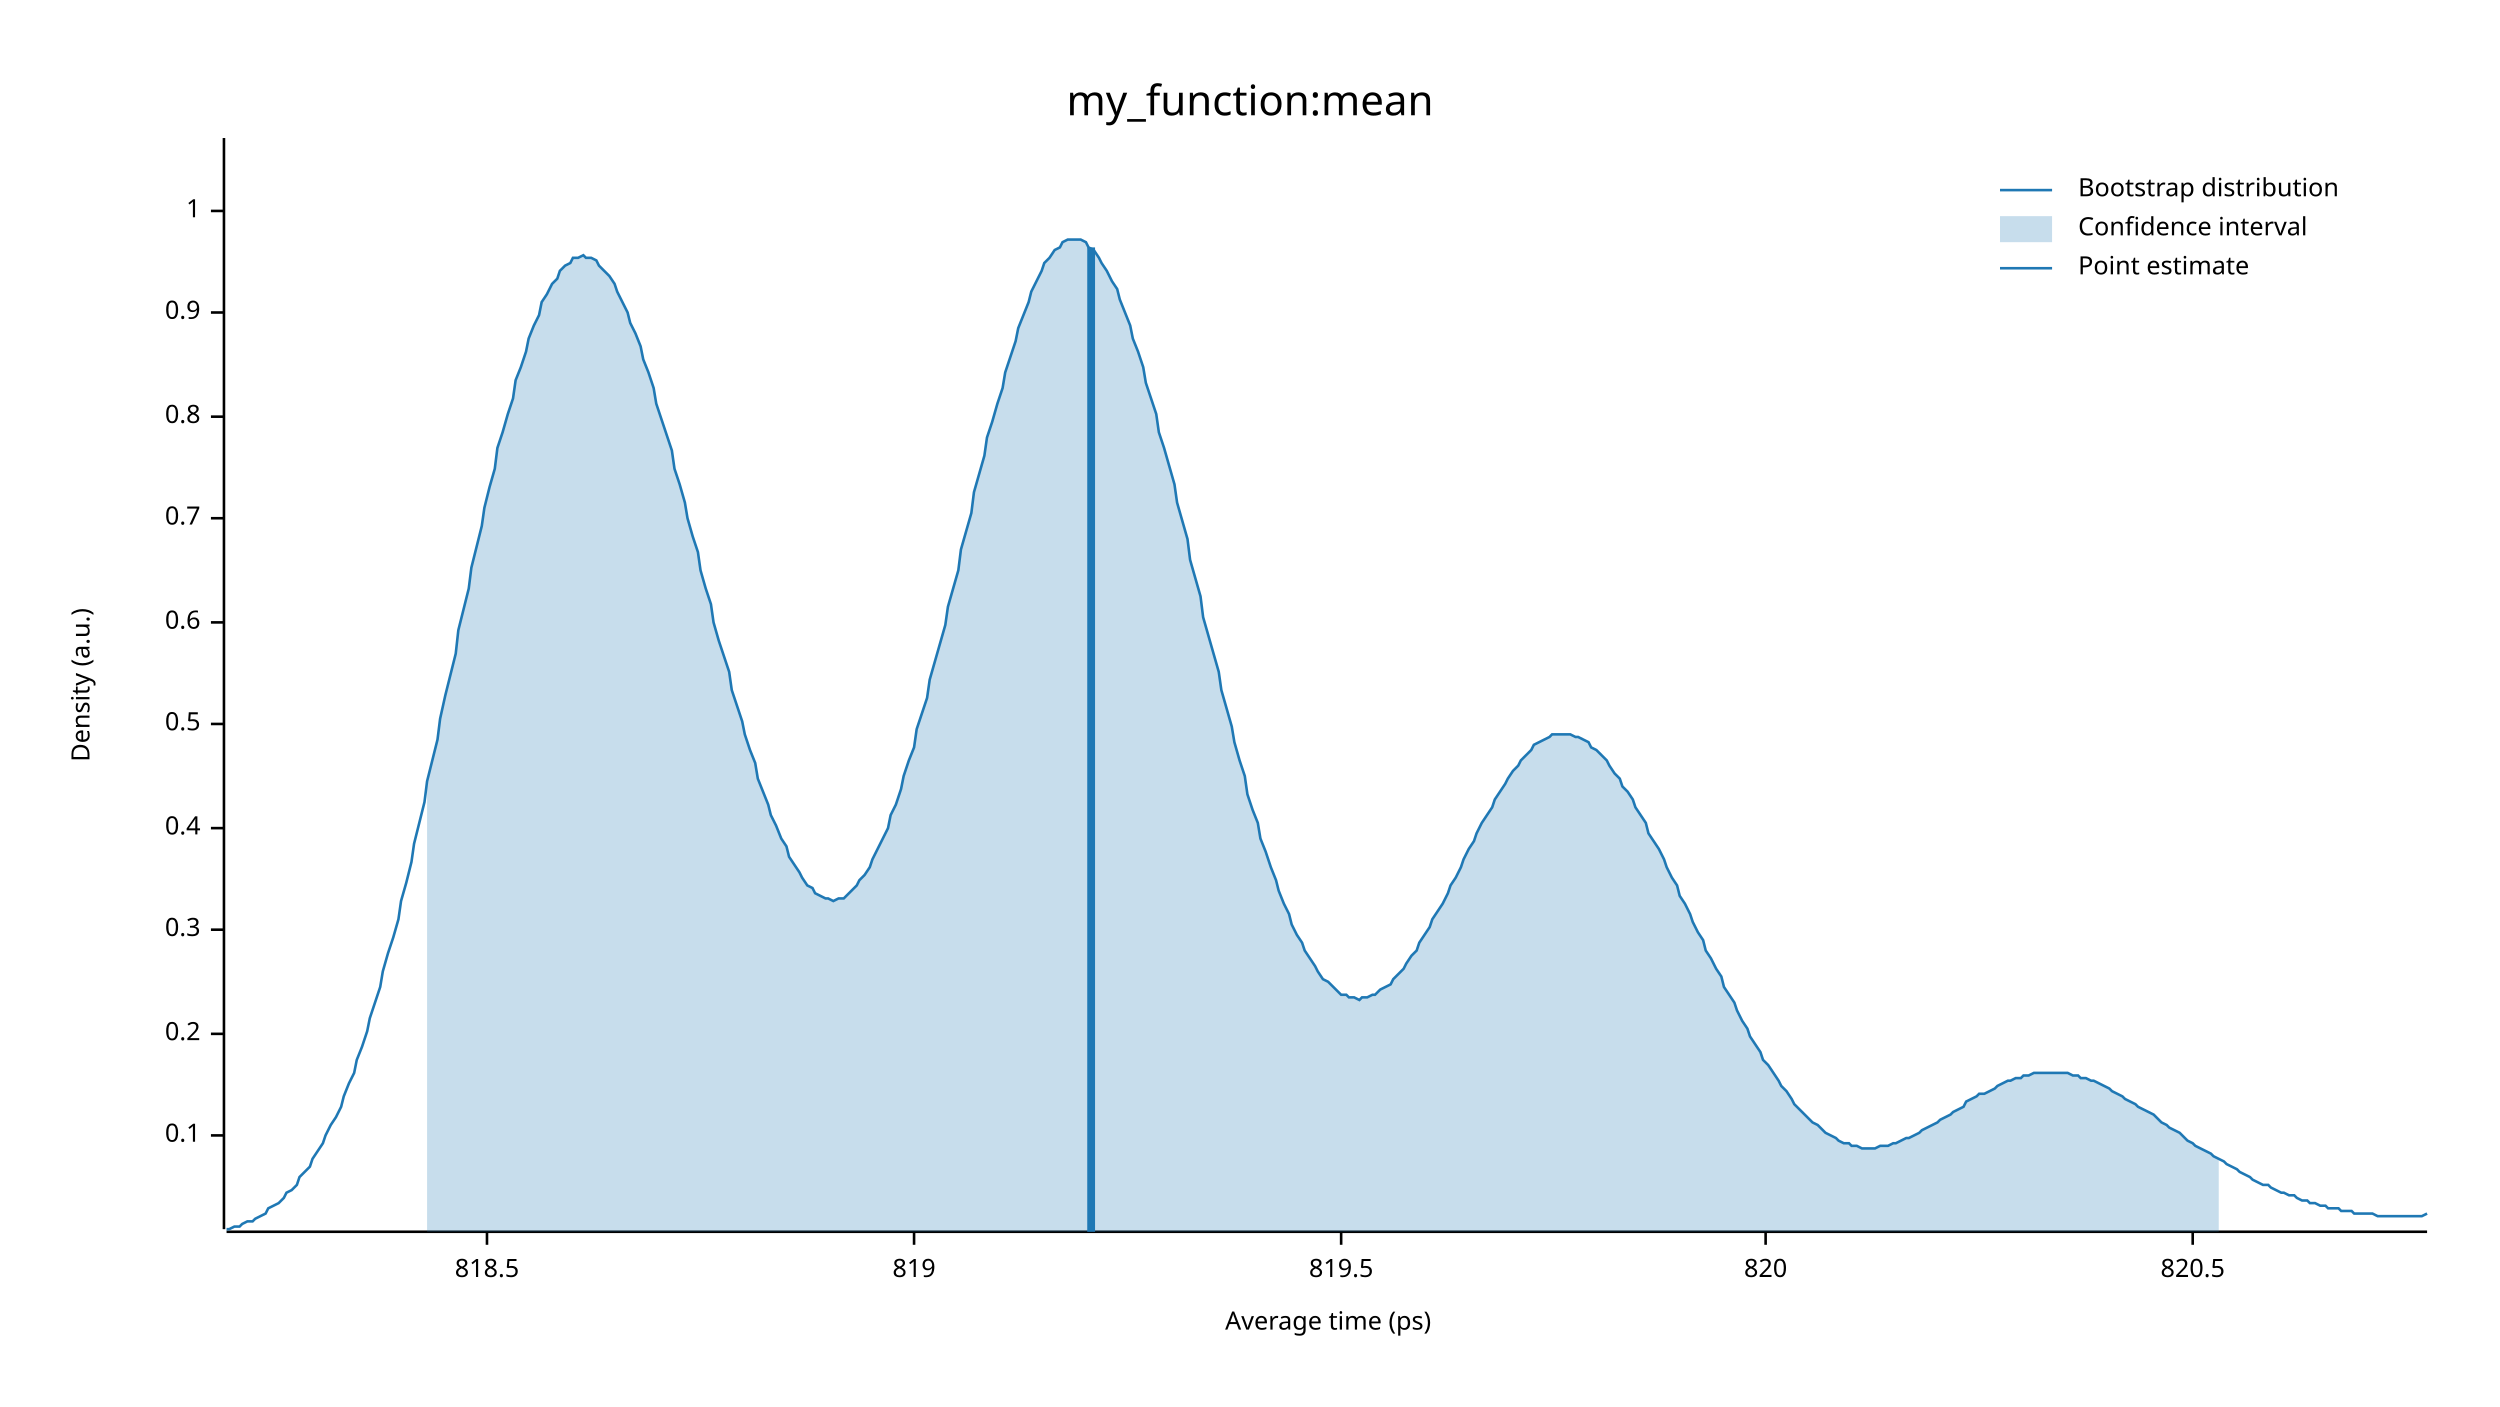
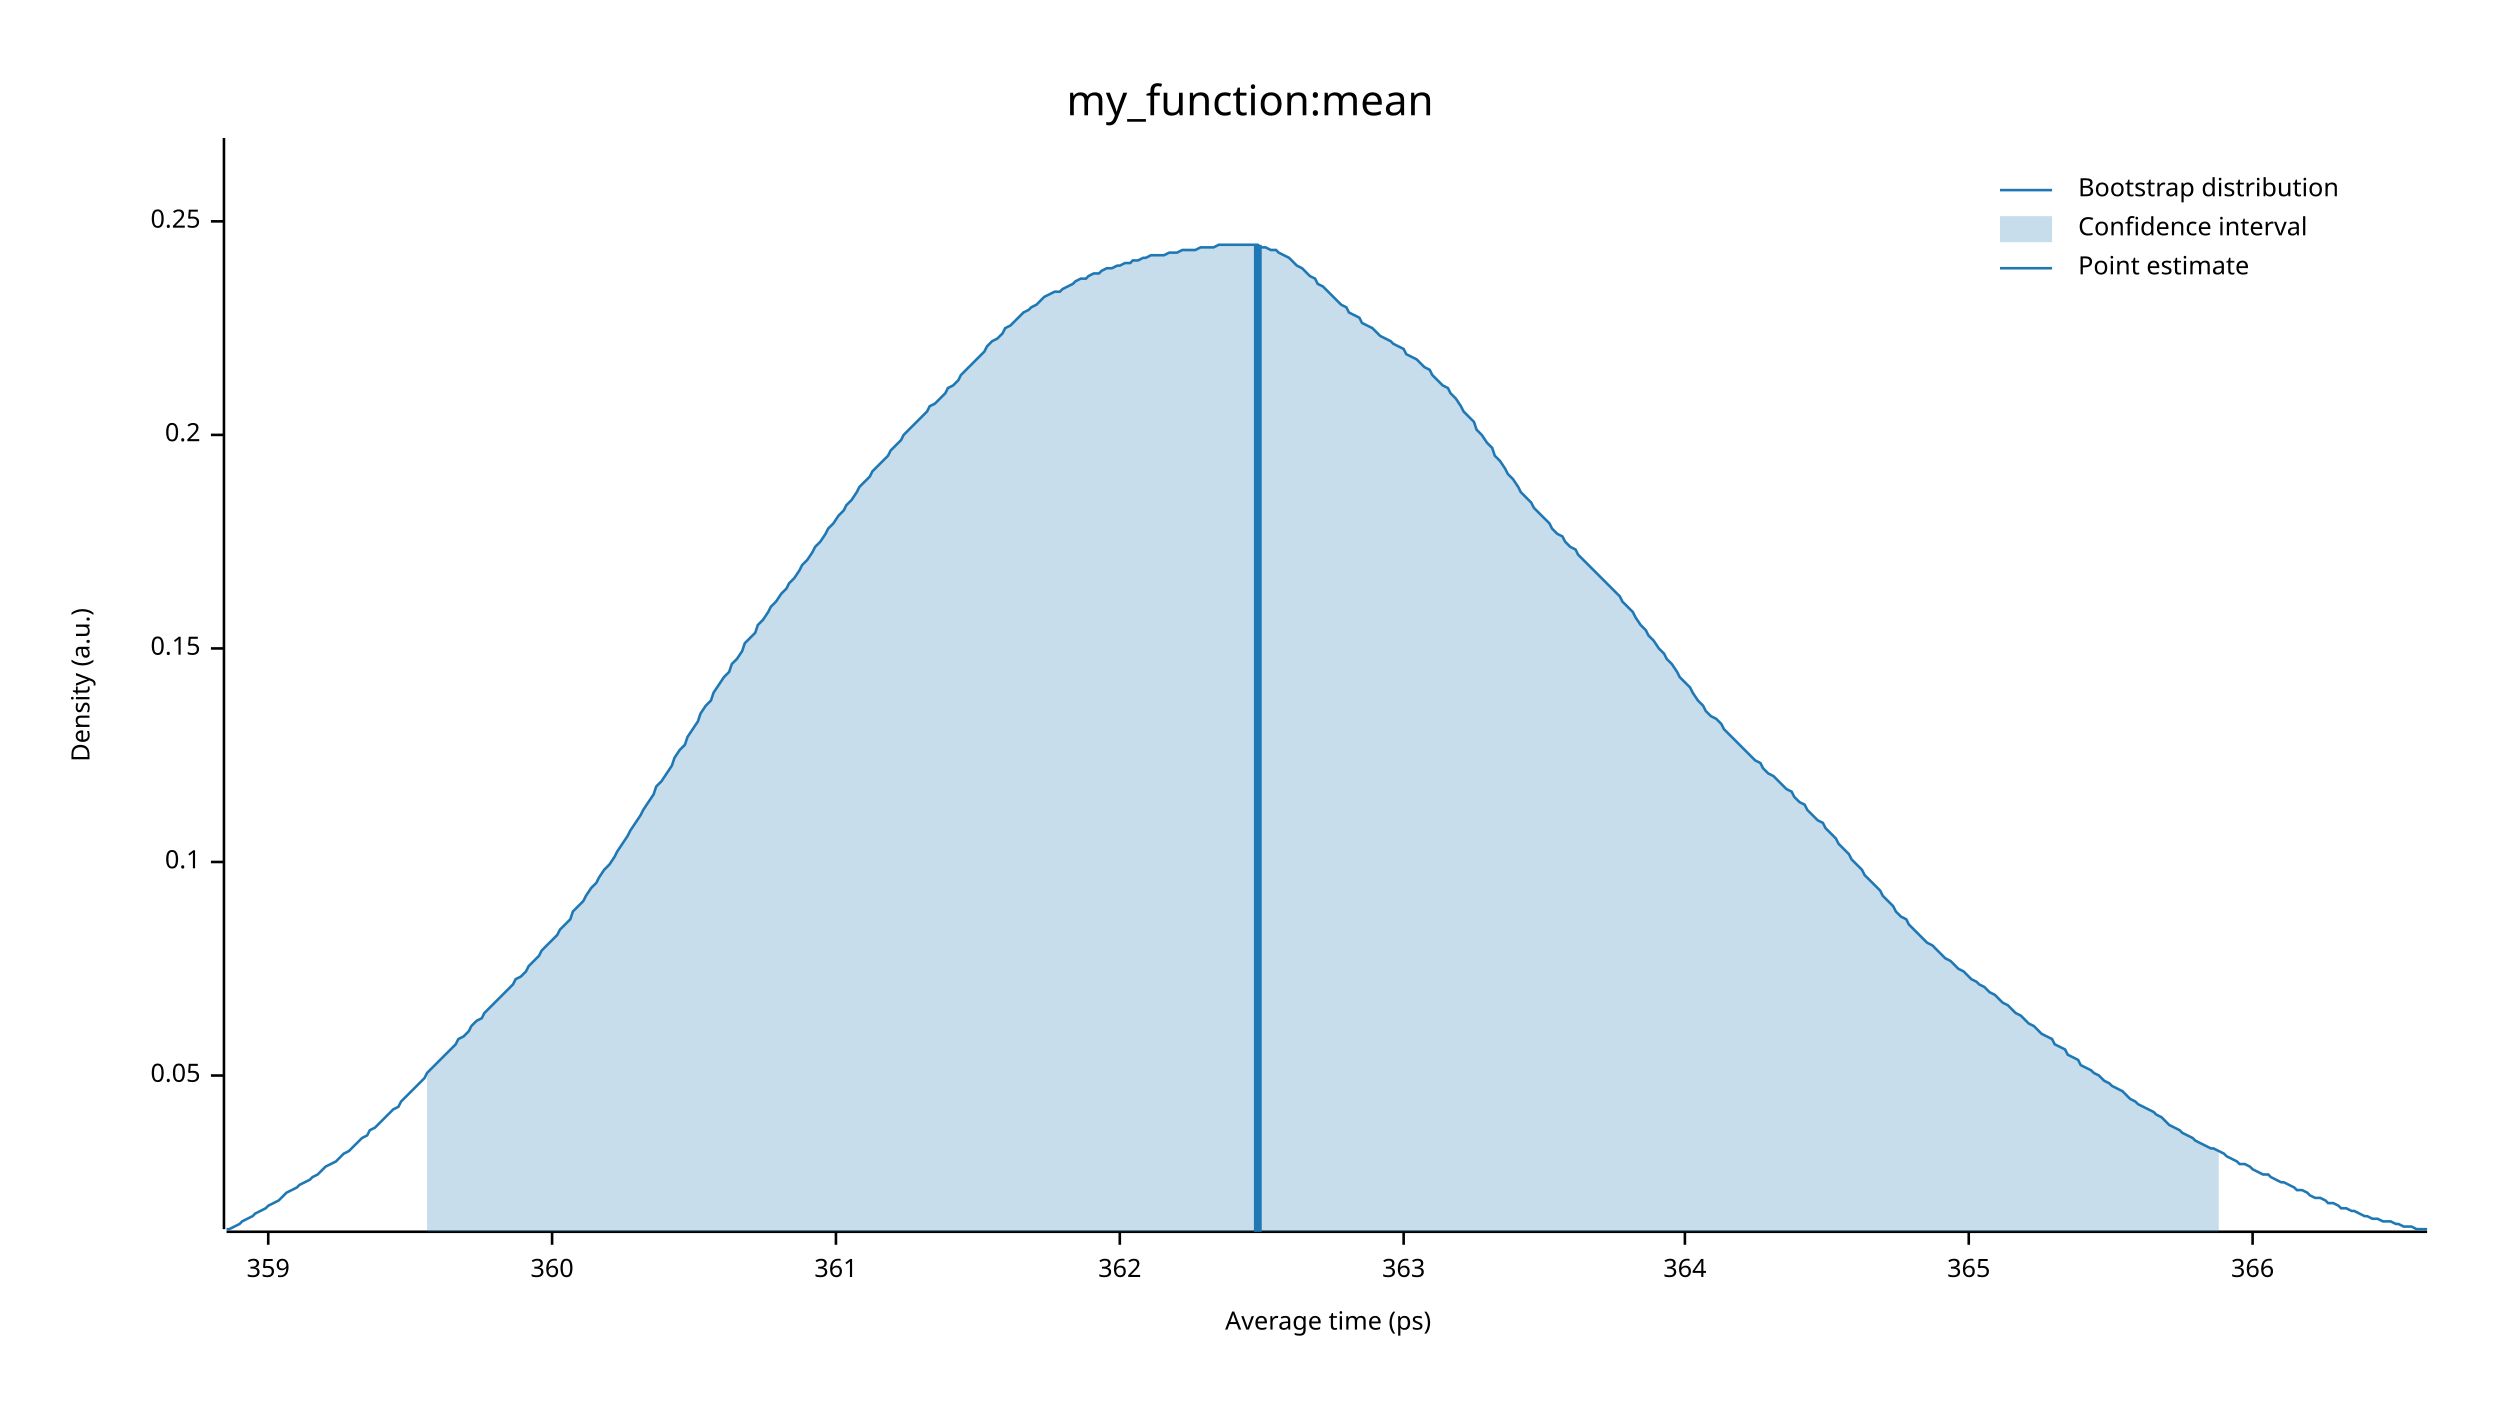
<svg xmlns="http://www.w3.org/2000/svg" width="960" height="540" viewBox="0 0 960 540">
  <text x="480" y="32" dy="0.76em" text-anchor="middle" font-family="sans-serif" font-size="16.129" opacity="1" fill="#000000">
my_function:mean
</text>
  <text x="27" y="263" dy="0.76em" text-anchor="middle" font-family="sans-serif" font-size="9.677" opacity="1" fill="#000000" transform="rotate(270, 27, 263)">
Density (a.u.)
</text>
  <text x="510" y="513" dy="-0.5ex" text-anchor="middle" font-family="sans-serif" font-size="9.677" opacity="1" fill="#000000">
Average time (ps)
</text>
  <polyline fill="none" opacity="1" stroke="#000000" stroke-width="1" points="86,53 86,472 " />
-   <text x="77" y="436" dy="0.5ex" text-anchor="end" font-family="sans-serif" font-size="9.677" opacity="1" fill="#000000">
+   <text x="77" y="413" dy="0.5ex" text-anchor="end" font-family="sans-serif" font-size="9.677" opacity="1" fill="#000000">
+ 0.05
+ </text>
+   <polyline fill="none" opacity="1" stroke="#000000" stroke-width="1" points="81,413 86,413 " />
+   <text x="77" y="331" dy="0.5ex" text-anchor="end" font-family="sans-serif" font-size="9.677" opacity="1" fill="#000000">
0.1
</text>
-   <polyline fill="none" opacity="1" stroke="#000000" stroke-width="1" points="81,436 86,436 " />
-   <text x="77" y="397" dy="0.5ex" text-anchor="end" font-family="sans-serif" font-size="9.677" opacity="1" fill="#000000">
+   <polyline fill="none" opacity="1" stroke="#000000" stroke-width="1" points="81,331 86,331 " />
+   <text x="77" y="249" dy="0.5ex" text-anchor="end" font-family="sans-serif" font-size="9.677" opacity="1" fill="#000000">
+ 0.15
+ </text>
+   <polyline fill="none" opacity="1" stroke="#000000" stroke-width="1" points="81,249 86,249 " />
+   <text x="77" y="167" dy="0.5ex" text-anchor="end" font-family="sans-serif" font-size="9.677" opacity="1" fill="#000000">
0.2
</text>
-   <polyline fill="none" opacity="1" stroke="#000000" stroke-width="1" points="81,397 86,397 " />
-   <text x="77" y="357" dy="0.5ex" text-anchor="end" font-family="sans-serif" font-size="9.677" opacity="1" fill="#000000">
- 0.3
+   <polyline fill="none" opacity="1" stroke="#000000" stroke-width="1" points="81,167 86,167 " />
+   <text x="77" y="85" dy="0.5ex" text-anchor="end" font-family="sans-serif" font-size="9.677" opacity="1" fill="#000000">
+ 0.25
</text>
-   <polyline fill="none" opacity="1" stroke="#000000" stroke-width="1" points="81,357 86,357 " />
-   <text x="77" y="318" dy="0.5ex" text-anchor="end" font-family="sans-serif" font-size="9.677" opacity="1" fill="#000000">
- 0.4
+   <polyline fill="none" opacity="1" stroke="#000000" stroke-width="1" points="81,85 86,85 " />
+   <polyline fill="none" opacity="1" stroke="#000000" stroke-width="1" points="87,473 932,473 " />
+   <text x="103" y="483" dy="0.76em" text-anchor="middle" font-family="sans-serif" font-size="9.677" opacity="1" fill="#000000">
+ 359
</text>
-   <polyline fill="none" opacity="1" stroke="#000000" stroke-width="1" points="81,318 86,318 " />
-   <text x="77" y="278" dy="0.5ex" text-anchor="end" font-family="sans-serif" font-size="9.677" opacity="1" fill="#000000">
- 0.5
+   <polyline fill="none" opacity="1" stroke="#000000" stroke-width="1" points="103,473 103,478 " />
+   <text x="212" y="483" dy="0.76em" text-anchor="middle" font-family="sans-serif" font-size="9.677" opacity="1" fill="#000000">
+ 360
</text>
-   <polyline fill="none" opacity="1" stroke="#000000" stroke-width="1" points="81,278 86,278 " />
-   <text x="77" y="239" dy="0.5ex" text-anchor="end" font-family="sans-serif" font-size="9.677" opacity="1" fill="#000000">
- 0.6
+   <polyline fill="none" opacity="1" stroke="#000000" stroke-width="1" points="212,473 212,478 " />
+   <text x="321" y="483" dy="0.76em" text-anchor="middle" font-family="sans-serif" font-size="9.677" opacity="1" fill="#000000">
+ 361
</text>
-   <polyline fill="none" opacity="1" stroke="#000000" stroke-width="1" points="81,239 86,239 " />
-   <text x="77" y="199" dy="0.5ex" text-anchor="end" font-family="sans-serif" font-size="9.677" opacity="1" fill="#000000">
- 0.7
+   <polyline fill="none" opacity="1" stroke="#000000" stroke-width="1" points="321,473 321,478 " />
+   <text x="430" y="483" dy="0.76em" text-anchor="middle" font-family="sans-serif" font-size="9.677" opacity="1" fill="#000000">
+ 362
</text>
-   <polyline fill="none" opacity="1" stroke="#000000" stroke-width="1" points="81,199 86,199 " />
-   <text x="77" y="160" dy="0.5ex" text-anchor="end" font-family="sans-serif" font-size="9.677" opacity="1" fill="#000000">
- 0.8
+   <polyline fill="none" opacity="1" stroke="#000000" stroke-width="1" points="430,473 430,478 " />
+   <text x="539" y="483" dy="0.76em" text-anchor="middle" font-family="sans-serif" font-size="9.677" opacity="1" fill="#000000">
+ 363
</text>
-   <polyline fill="none" opacity="1" stroke="#000000" stroke-width="1" points="81,160 86,160 " />
-   <text x="77" y="120" dy="0.5ex" text-anchor="end" font-family="sans-serif" font-size="9.677" opacity="1" fill="#000000">
- 0.9
+   <polyline fill="none" opacity="1" stroke="#000000" stroke-width="1" points="539,473 539,478 " />
+   <text x="647" y="483" dy="0.76em" text-anchor="middle" font-family="sans-serif" font-size="9.677" opacity="1" fill="#000000">
+ 364
</text>
-   <polyline fill="none" opacity="1" stroke="#000000" stroke-width="1" points="81,120 86,120 " />
-   <text x="77" y="81" dy="0.5ex" text-anchor="end" font-family="sans-serif" font-size="9.677" opacity="1" fill="#000000">
- 1
+   <polyline fill="none" opacity="1" stroke="#000000" stroke-width="1" points="647,473 647,478 " />
+   <text x="756" y="483" dy="0.76em" text-anchor="middle" font-family="sans-serif" font-size="9.677" opacity="1" fill="#000000">
+ 365
</text>
-   <polyline fill="none" opacity="1" stroke="#000000" stroke-width="1" points="81,81 86,81 " />
-   <polyline fill="none" opacity="1" stroke="#000000" stroke-width="1" points="87,473 932,473 " />
-   <text x="187" y="483" dy="0.76em" text-anchor="middle" font-family="sans-serif" font-size="9.677" opacity="1" fill="#000000">
- 818.5
+   <polyline fill="none" opacity="1" stroke="#000000" stroke-width="1" points="756,473 756,478 " />
+   <text x="865" y="483" dy="0.76em" text-anchor="middle" font-family="sans-serif" font-size="9.677" opacity="1" fill="#000000">
+ 366
</text>
-   <polyline fill="none" opacity="1" stroke="#000000" stroke-width="1" points="187,473 187,478 " />
-   <text x="351" y="483" dy="0.76em" text-anchor="middle" font-family="sans-serif" font-size="9.677" opacity="1" fill="#000000">
- 819
- </text>
-   <polyline fill="none" opacity="1" stroke="#000000" stroke-width="1" points="351,473 351,478 " />
-   <text x="515" y="483" dy="0.76em" text-anchor="middle" font-family="sans-serif" font-size="9.677" opacity="1" fill="#000000">
- 819.5
- </text>
-   <polyline fill="none" opacity="1" stroke="#000000" stroke-width="1" points="515,473 515,478 " />
-   <text x="678" y="483" dy="0.76em" text-anchor="middle" font-family="sans-serif" font-size="9.677" opacity="1" fill="#000000">
- 820
- </text>
-   <polyline fill="none" opacity="1" stroke="#000000" stroke-width="1" points="678,473 678,478 " />
-   <text x="842" y="483" dy="0.76em" text-anchor="middle" font-family="sans-serif" font-size="9.677" opacity="1" fill="#000000">
- 820.5
- </text>
-   <polyline fill="none" opacity="1" stroke="#000000" stroke-width="1" points="842,473 842,478 " />
-   <polyline fill="none" opacity="1" stroke="#1F78B4" stroke-width="1" points="87,472 88,472 90,471 92,471 93,470 95,469 97,469 98,468 100,467 102,466 103,464 105,463 107,462 109,460 110,458 112,457 114,455 115,452 117,450 119,448 120,445 122,442 124,439 125,436 127,432 129,429 131,425 132,421 134,416 136,412 137,407 139,402 141,396 142,391 144,385 146,379 147,373 149,366 151,360 153,353 154,346 156,339 158,331 159,324 161,316 163,308 164,300 166,292 168,284 169,276 171,267 173,259 175,251 176,242 178,234 180,226 181,218 183,210 185,202 186,195 188,187 190,180 191,172 193,166 195,159 197,153 198,146 200,141 202,135 203,130 205,125 207,121 208,116 210,113 212,109 214,107 215,104 217,102 219,101 220,99 222,99 224,98 225,99 227,99 229,100 230,102 232,104 234,106 236,109 237,112 239,116 241,120 242,124 244,128 246,133 247,138 249,143 251,149 252,155 254,161 256,167 258,173 259,180 261,186 263,193 264,199 266,206 268,212 269,219 271,226 273,232 274,239 276,246 278,252 280,258 281,265 283,271 285,277 286,282 288,288 290,293 291,299 293,304 295,309 296,313 298,317 300,322 302,325 303,329 305,332 307,335 308,337 310,340 312,341 313,343 315,344 317,345 318,345 320,346 322,345 324,345 325,344 327,342 329,340 330,338 332,336 334,333 335,330 337,326 339,322 341,318 342,313 344,309 346,303 347,298 349,292 351,287 352,280 354,274 356,268 357,261 359,254 361,247 363,240 364,233 366,226 368,219 369,211 371,204 373,197 374,189 376,182 378,175 379,168 381,162 383,155 385,149 386,143 388,137 390,131 391,126 393,121 395,116 396,112 398,108 400,104 401,101 403,99 405,96 407,95 408,93 410,92 412,92 413,92 415,92 417,93 418,95 420,96 422,99 423,101 425,104 427,108 429,111 430,115 432,120 434,125 435,130 437,135 439,141 440,147 442,153 444,159 445,166 447,172 449,179 451,186 452,193 454,200 456,207 457,215 459,222 461,229 462,237 464,244 466,251 468,258 469,265 471,272 473,279 474,285 476,292 478,298 479,305 481,311 483,316 484,322 486,327 488,333 490,338 491,342 493,347 495,351 496,355 498,359 500,362 501,365 503,368 505,371 506,373 508,376 510,377 512,379 513,380 515,382 517,382 518,383 520,383 522,384 523,383 525,383 527,382 528,382 530,380 532,379 534,378 535,376 537,374 539,372 540,370 542,367 544,365 545,362 547,359 549,356 550,353 552,350 554,347 556,343 557,340 559,337 561,333 562,330 564,326 566,323 567,320 569,316 571,313 573,310 574,307 576,304 578,301 579,299 581,296 583,294 584,292 586,290 588,288 589,286 591,285 593,284 595,283 596,282 598,282 600,282 601,282 603,282 605,283 606,283 608,284 610,285 611,287 613,288 615,290 617,292 618,294 620,297 622,299 623,302 625,304 627,307 628,310 630,313 632,316 633,320 635,323 637,326 639,330 640,333 642,337 644,340 645,344 647,347 649,351 650,354 652,358 654,361 655,365 657,368 659,372 661,375 662,379 664,382 666,385 667,388 669,392 671,395 672,398 674,401 676,404 677,407 679,409 681,412 683,415 684,417 686,419 688,422 689,424 691,426 693,428 694,429 696,431 698,432 700,434 701,435 703,436 705,437 706,438 708,439 710,439 711,440 713,440 715,441 716,441 718,441 720,441 722,440 723,440 725,440 727,439 728,439 730,438 732,437 733,437 735,436 737,435 738,434 740,433 742,432 744,431 745,430 747,429 749,428 750,427 752,426 754,425 755,423 757,422 759,421 760,420 762,420 764,419 766,418 767,417 769,416 771,415 772,415 774,414 776,414 777,413 779,413 781,412 782,412 784,412 786,412 788,412 789,412 791,412 793,412 794,412 796,413 798,413 799,414 801,414 803,415 804,415 806,416 808,417 810,418 811,419 813,420 815,421 816,422 818,423 820,424 821,425 823,426 825,427 827,428 828,429 830,431 832,432 833,433 835,434 837,435 838,436 840,438 842,439 843,440 845,441 847,442 849,443 850,444 852,445 854,446 855,447 857,448 859,449 860,450 862,451 864,452 865,453 867,454 869,455 871,455 872,456 874,457 876,458 877,458 879,459 881,459 882,460 884,461 886,461 887,462 889,462 891,463 893,463 894,464 896,464 898,464 899,465 901,465 903,465 904,466 906,466 908,466 909,466 911,466 913,467 915,467 916,467 918,467 920,467 921,467 923,467 925,467 926,467 928,467 930,467 932,466 " />
-   <polygon opacity="0.25" fill="#1F78B4" points="164,300 166,292 168,284 169,276 171,267 173,259 175,251 176,242 178,234 180,226 181,218 183,210 185,202 186,195 188,187 190,180 191,172 193,166 195,159 197,153 198,146 200,141 202,135 203,130 205,125 207,121 208,116 210,113 212,109 214,107 215,104 217,102 219,101 220,99 222,99 224,98 225,99 227,99 229,100 230,102 232,104 234,106 236,109 237,112 239,116 241,120 242,124 244,128 246,133 247,138 249,143 251,149 252,155 254,161 256,167 258,173 259,180 261,186 263,193 264,199 266,206 268,212 269,219 271,226 273,232 274,239 276,246 278,252 280,258 281,265 283,271 285,277 286,282 288,288 290,293 291,299 293,304 295,309 296,313 298,317 300,322 302,325 303,329 305,332 307,335 308,337 310,340 312,341 313,343 315,344 317,345 318,345 320,346 322,345 324,345 325,344 327,342 329,340 330,338 332,336 334,333 335,330 337,326 339,322 341,318 342,313 344,309 346,303 347,298 349,292 351,287 352,280 354,274 356,268 357,261 359,254 361,247 363,240 364,233 366,226 368,219 369,211 371,204 373,197 374,189 376,182 378,175 379,168 381,162 383,155 385,149 386,143 388,137 390,131 391,126 393,121 395,116 396,112 398,108 400,104 401,101 403,99 405,96 407,95 408,93 410,92 412,92 413,92 415,92 417,93 418,95 420,96 422,99 423,101 425,104 427,108 429,111 430,115 432,120 434,125 435,130 437,135 439,141 440,147 442,153 444,159 445,166 447,172 449,179 451,186 452,193 454,200 456,207 457,215 459,222 461,229 462,237 464,244 466,251 468,258 469,265 471,272 473,279 474,285 476,292 478,298 479,305 481,311 483,316 484,322 486,327 488,333 490,338 491,342 493,347 495,351 496,355 498,359 500,362 501,365 503,368 505,371 506,373 508,376 510,377 512,379 513,380 515,382 517,382 518,383 520,383 522,384 523,383 525,383 527,382 528,382 530,380 532,379 534,378 535,376 537,374 539,372 540,370 542,367 544,365 545,362 547,359 549,356 550,353 552,350 554,347 556,343 557,340 559,337 561,333 562,330 564,326 566,323 567,320 569,316 571,313 573,310 574,307 576,304 578,301 579,299 581,296 583,294 584,292 586,290 588,288 589,286 591,285 593,284 595,283 596,282 598,282 600,282 601,282 603,282 605,283 606,283 608,284 610,285 611,287 613,288 615,290 617,292 618,294 620,297 622,299 623,302 625,304 627,307 628,310 630,313 632,316 633,320 635,323 637,326 639,330 640,333 642,337 644,340 645,344 647,347 649,351 650,354 652,358 654,361 655,365 657,368 659,372 661,375 662,379 664,382 666,385 667,388 669,392 671,395 672,398 674,401 676,404 677,407 679,409 681,412 683,415 684,417 686,419 688,422 689,424 691,426 693,428 694,429 696,431 698,432 700,434 701,435 703,436 705,437 706,438 708,439 710,439 711,440 713,440 715,441 716,441 718,441 720,441 722,440 723,440 725,440 727,439 728,439 730,438 732,437 733,437 735,436 737,435 738,434 740,433 742,432 744,431 745,430 747,429 749,428 750,427 752,426 754,425 755,423 757,422 759,421 760,420 762,420 764,419 766,418 767,417 769,416 771,415 772,415 774,414 776,414 777,413 779,413 781,412 782,412 784,412 786,412 788,412 789,412 791,412 793,412 794,412 796,413 798,413 799,414 801,414 803,415 804,415 806,416 808,417 810,418 811,419 813,420 815,421 816,422 818,423 820,424 821,425 823,426 825,427 827,428 828,429 830,431 832,432 833,433 835,434 837,435 838,436 840,438 842,439 843,440 845,441 847,442 849,443 850,444 852,445 852,473 164,473 " />
-   <polyline fill="none" opacity="1" stroke="#1F78B4" stroke-width="3" points="419,473 419,95 " />
+   <polyline fill="none" opacity="1" stroke="#000000" stroke-width="1" points="865,473 865,478 " />
+   <polyline fill="none" opacity="1" stroke="#1F78B4" stroke-width="1" points="87,472 88,472 90,471 92,470 93,469 95,468 97,467 98,466 100,465 102,464 103,463 105,462 107,461 109,459 110,458 112,457 114,456 115,455 117,454 119,453 120,452 122,451 124,449 125,448 127,447 129,446 131,444 132,443 134,442 136,440 137,439 139,437 141,436 142,434 144,433 146,431 147,430 149,428 151,426 153,425 154,423 156,421 158,419 159,418 161,416 163,414 164,412 166,410 168,408 169,407 171,405 173,403 175,401 176,399 178,398 180,396 181,394 183,392 185,391 186,389 188,387 190,385 191,384 193,382 195,380 197,378 198,376 200,375 202,373 203,371 205,369 207,367 208,365 210,363 212,361 214,359 215,357 217,355 219,353 220,350 222,348 224,346 225,344 227,341 229,339 230,337 232,334 234,332 236,329 237,327 239,324 241,321 242,319 244,316 246,313 247,311 249,308 251,305 252,302 254,300 256,297 258,294 259,291 261,288 263,286 264,283 266,280 268,277 269,274 271,271 273,269 274,266 276,263 278,260 280,258 281,255 283,253 285,250 286,247 288,245 290,243 291,240 293,238 295,235 296,233 298,231 300,228 302,226 303,224 305,222 307,219 308,217 310,215 312,212 313,210 315,208 317,205 318,203 320,201 322,198 324,196 325,194 327,192 329,189 330,187 332,185 334,183 335,181 337,179 339,177 341,175 342,173 344,171 346,169 347,167 349,165 351,163 352,162 354,160 356,158 357,156 359,155 361,153 363,151 364,149 366,148 368,146 369,144 371,142 373,140 374,139 376,137 378,135 379,133 381,131 383,130 385,128 386,126 388,125 390,123 391,122 393,120 395,119 396,118 398,117 400,115 401,114 403,113 405,112 407,112 408,111 410,110 412,109 413,108 415,107 417,107 418,106 420,105 422,105 423,104 425,103 427,103 429,102 430,102 432,101 434,101 435,100 437,100 439,99 440,99 442,98 444,98 445,98 447,98 449,97 451,97 452,97 454,96 456,96 457,96 459,96 461,95 462,95 464,95 466,95 468,94 469,94 471,94 473,94 474,94 476,94 478,94 479,94 481,94 483,94 484,95 486,95 488,96 490,96 491,97 493,98 495,99 496,100 498,102 500,103 501,104 503,106 505,107 506,109 508,110 510,112 512,114 513,115 515,117 517,118 518,120 520,121 522,122 523,124 525,125 527,126 528,127 530,129 532,130 534,131 535,132 537,133 539,134 540,136 542,137 544,138 545,139 547,141 549,142 550,144 552,146 554,148 556,149 557,151 559,153 561,156 562,158 564,160 566,162 567,165 569,167 571,170 573,172 574,175 576,177 578,180 579,182 581,184 583,187 584,189 586,191 588,193 589,195 591,197 593,199 595,201 596,203 598,205 600,206 601,208 603,210 605,211 606,213 608,215 610,217 611,218 613,220 615,222 617,224 618,225 620,227 622,229 623,231 625,233 627,235 628,237 630,240 632,242 633,244 635,246 637,249 639,251 640,253 642,255 644,258 645,260 647,262 649,264 650,266 652,269 654,271 655,273 657,275 659,276 661,278 662,280 664,282 666,284 667,285 669,287 671,289 672,290 674,292 676,293 677,295 679,297 681,298 683,300 684,301 686,303 688,304 689,306 691,308 693,309 694,311 696,313 698,315 700,316 701,318 703,320 705,322 706,324 708,326 710,328 711,330 713,332 715,334 716,336 718,338 720,340 722,342 723,344 725,346 727,348 728,350 730,352 732,353 733,355 735,357 737,359 738,360 740,362 742,363 744,365 745,366 747,368 749,369 750,370 752,372 754,373 755,374 757,376 759,377 760,378 762,379 764,381 766,382 767,383 769,385 771,386 772,387 774,389 776,390 777,391 779,393 781,394 782,395 784,397 786,398 788,399 789,401 791,402 793,403 794,405 796,406 798,407 799,409 801,410 803,411 804,412 806,413 808,415 810,416 811,417 813,418 815,419 816,420 818,422 820,423 821,424 823,425 825,426 827,427 828,428 830,429 832,431 833,432 835,433 837,434 838,435 840,436 842,437 843,438 845,439 847,440 849,441 850,441 852,442 854,443 855,444 857,445 859,446 860,447 862,447 864,448 865,449 867,450 869,451 871,451 872,452 874,453 876,454 877,454 879,455 881,456 882,457 884,457 886,458 887,459 889,460 891,460 893,461 894,462 896,462 898,463 899,464 901,464 903,465 904,465 906,466 908,467 909,467 911,468 913,468 915,469 916,469 918,469 920,470 921,470 923,471 925,471 926,471 928,472 930,472 932,472 " />
+   <polygon opacity="0.25" fill="#1F78B4" points="164,412 166,410 168,408 169,407 171,405 173,403 175,401 176,399 178,398 180,396 181,394 183,392 185,391 186,389 188,387 190,385 191,384 193,382 195,380 197,378 198,376 200,375 202,373 203,371 205,369 207,367 208,365 210,363 212,361 214,359 215,357 217,355 219,353 220,350 222,348 224,346 225,344 227,341 229,339 230,337 232,334 234,332 236,329 237,327 239,324 241,321 242,319 244,316 246,313 247,311 249,308 251,305 252,302 254,300 256,297 258,294 259,291 261,288 263,286 264,283 266,280 268,277 269,274 271,271 273,269 274,266 276,263 278,260 280,258 281,255 283,253 285,250 286,247 288,245 290,243 291,240 293,238 295,235 296,233 298,231 300,228 302,226 303,224 305,222 307,219 308,217 310,215 312,212 313,210 315,208 317,205 318,203 320,201 322,198 324,196 325,194 327,192 329,189 330,187 332,185 334,183 335,181 337,179 339,177 341,175 342,173 344,171 346,169 347,167 349,165 351,163 352,162 354,160 356,158 357,156 359,155 361,153 363,151 364,149 366,148 368,146 369,144 371,142 373,140 374,139 376,137 378,135 379,133 381,131 383,130 385,128 386,126 388,125 390,123 391,122 393,120 395,119 396,118 398,117 400,115 401,114 403,113 405,112 407,112 408,111 410,110 412,109 413,108 415,107 417,107 418,106 420,105 422,105 423,104 425,103 427,103 429,102 430,102 432,101 434,101 435,100 437,100 439,99 440,99 442,98 444,98 445,98 447,98 449,97 451,97 452,97 454,96 456,96 457,96 459,96 461,95 462,95 464,95 466,95 468,94 469,94 471,94 473,94 474,94 476,94 478,94 479,94 481,94 483,94 484,95 486,95 488,96 490,96 491,97 493,98 495,99 496,100 498,102 500,103 501,104 503,106 505,107 506,109 508,110 510,112 512,114 513,115 515,117 517,118 518,120 520,121 522,122 523,124 525,125 527,126 528,127 530,129 532,130 534,131 535,132 537,133 539,134 540,136 542,137 544,138 545,139 547,141 549,142 550,144 552,146 554,148 556,149 557,151 559,153 561,156 562,158 564,160 566,162 567,165 569,167 571,170 573,172 574,175 576,177 578,180 579,182 581,184 583,187 584,189 586,191 588,193 589,195 591,197 593,199 595,201 596,203 598,205 600,206 601,208 603,210 605,211 606,213 608,215 610,217 611,218 613,220 615,222 617,224 618,225 620,227 622,229 623,231 625,233 627,235 628,237 630,240 632,242 633,244 635,246 637,249 639,251 640,253 642,255 644,258 645,260 647,262 649,264 650,266 652,269 654,271 655,273 657,275 659,276 661,278 662,280 664,282 666,284 667,285 669,287 671,289 672,290 674,292 676,293 677,295 679,297 681,298 683,300 684,301 686,303 688,304 689,306 691,308 693,309 694,311 696,313 698,315 700,316 701,318 703,320 705,322 706,324 708,326 710,328 711,330 713,332 715,334 716,336 718,338 720,340 722,342 723,344 725,346 727,348 728,350 730,352 732,353 733,355 735,357 737,359 738,360 740,362 742,363 744,365 745,366 747,368 749,369 750,370 752,372 754,373 755,374 757,376 759,377 760,378 762,379 764,381 766,382 767,383 769,385 771,386 772,387 774,389 776,390 777,391 779,393 781,394 782,395 784,397 786,398 788,399 789,401 791,402 793,403 794,405 796,406 798,407 799,409 801,410 803,411 804,412 806,413 808,415 810,416 811,417 813,418 815,419 816,420 818,422 820,423 821,424 823,425 825,426 827,427 828,428 830,429 832,431 833,432 835,433 837,434 838,435 840,436 842,437 843,438 845,439 847,440 849,441 850,441 852,442 852,473 164,473 " />
+   <polyline fill="none" opacity="1" stroke="#1F78B4" stroke-width="3" points="483,473 483,94 " />
  <text x="798" y="68" dy="0.76em" text-anchor="start" font-family="sans-serif" font-size="9.677" opacity="1" fill="#000000">
Bootstrap distribution
</text>
  <text x="798" y="83" dy="0.76em" text-anchor="start" font-family="sans-serif" font-size="9.677" opacity="1" fill="#000000">
Confidence interval
</text>
  <text x="798" y="98" dy="0.76em" text-anchor="start" font-family="sans-serif" font-size="9.677" opacity="1" fill="#000000">
Point estimate
</text>
  <polyline fill="none" opacity="1" stroke="#1F78B4" stroke-width="1" points="768,73 788,73 " />
  <rect x="768" y="83" width="20" height="10" opacity="0.25" fill="#1F78B4" stroke="none" />
  <polyline fill="none" opacity="1" stroke="#1F78B4" stroke-width="1" points="768,103 788,103 " />
</svg>
